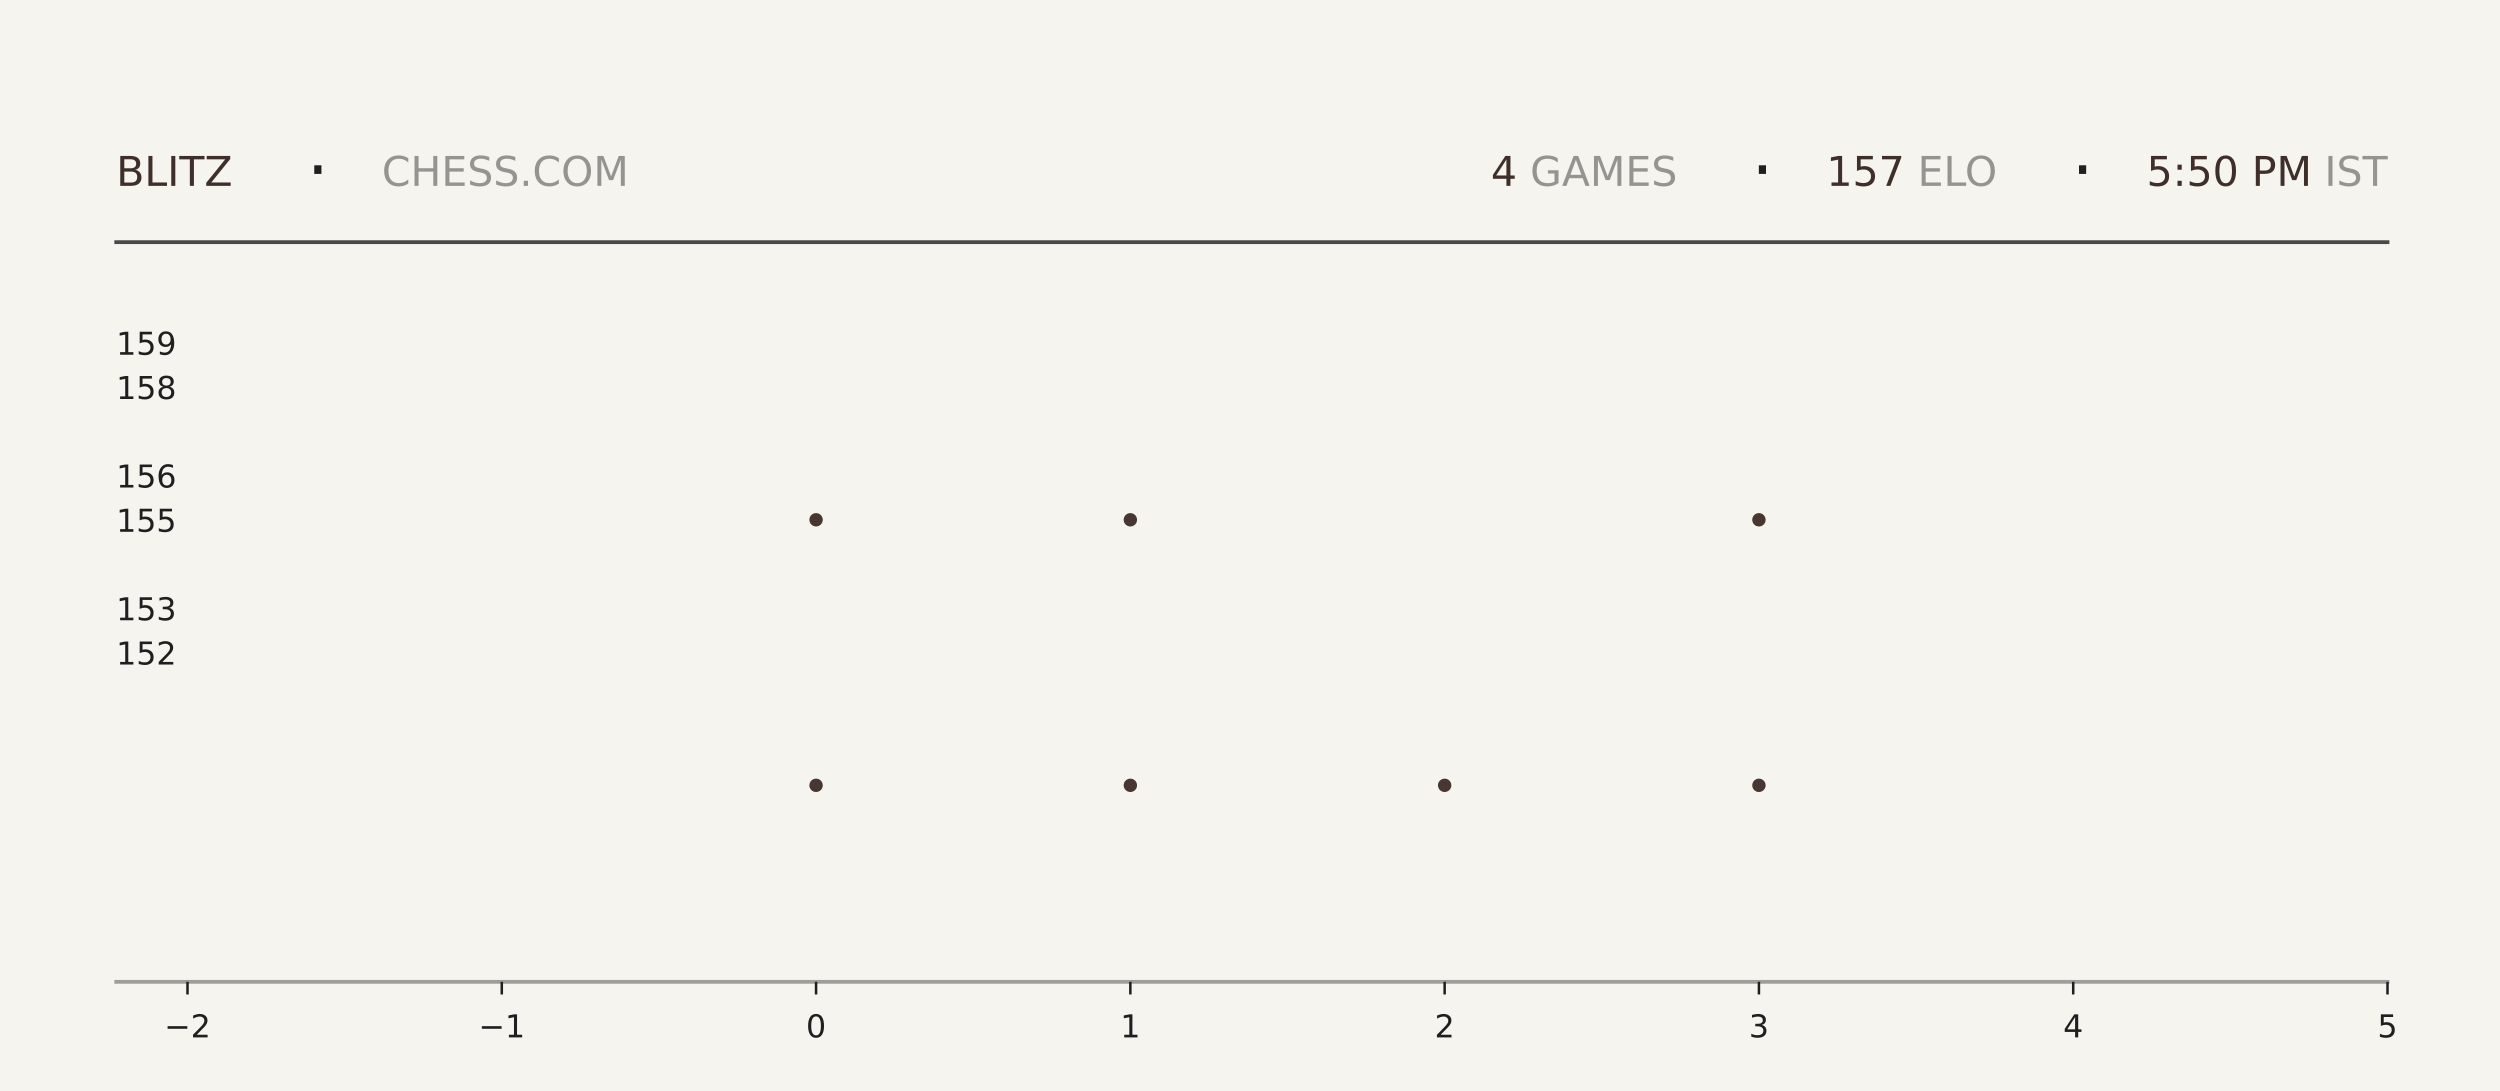
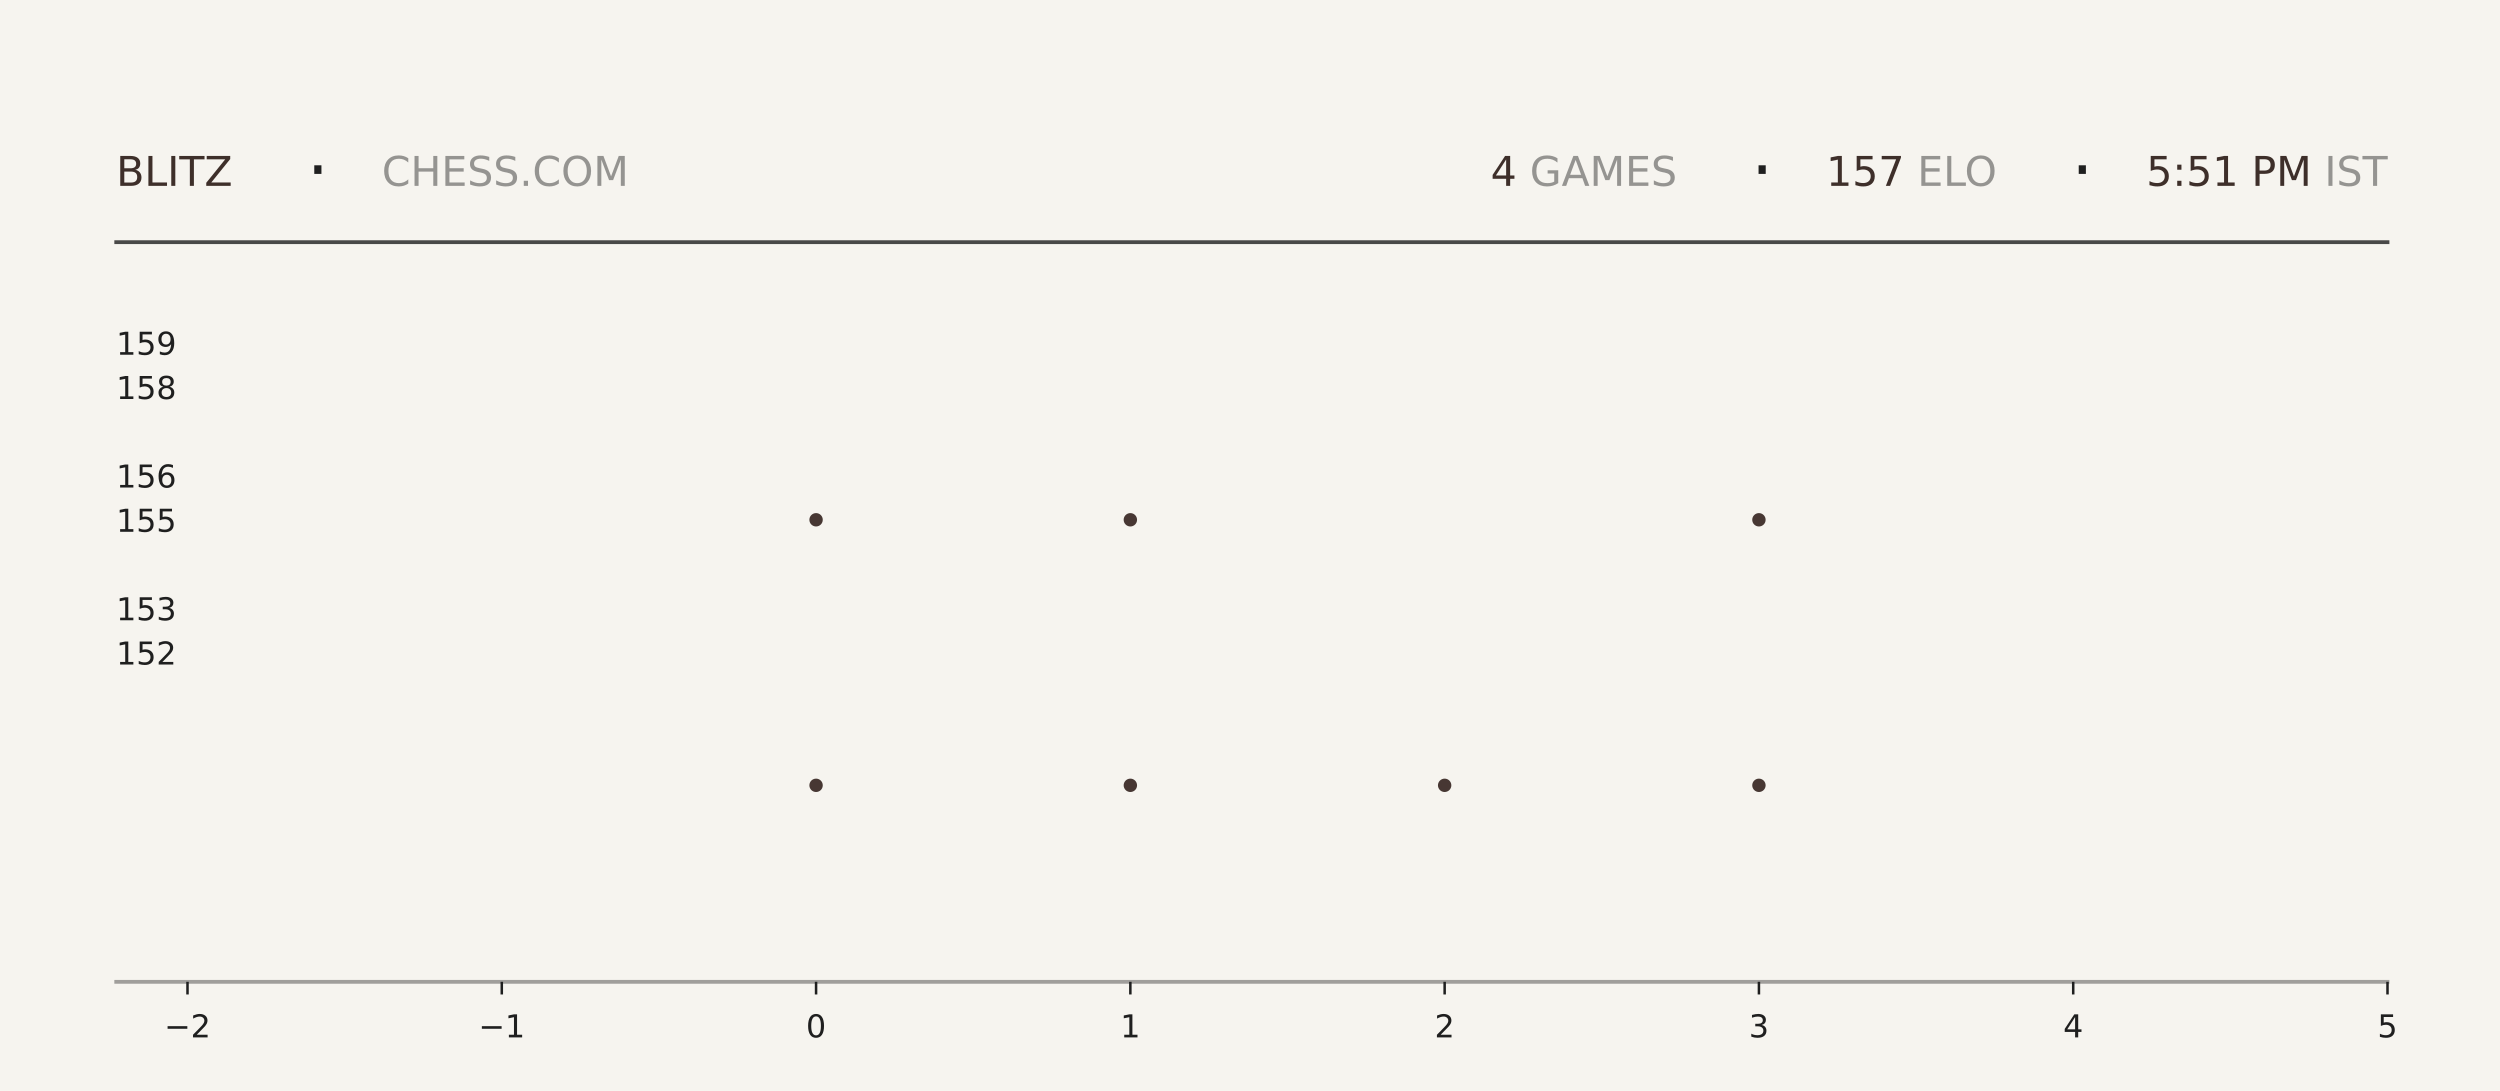
<svg xmlns="http://www.w3.org/2000/svg" xmlns:xlink="http://www.w3.org/1999/xlink" width="792pt" height="345.6pt" viewBox="0 0 792 345.6" version="1.1">
  <defs>
    <style type="text/css">*{stroke-linejoin: round; stroke-linecap: butt}</style>
  </defs>
  <g id="figure_1">
    <g id="patch_1">
      <path d="M 0 345.6  L 792 345.6  L 792 0  L 0 0  z " style="fill: #f6f4ef" />
    </g>
    <g id="axes_1">
      <g id="patch_2">
        <path d="M 59.4 311.04  L 756.36 311.04  L 756.36 103.68  L 59.4 103.68  z " style="fill: #f6f4ef" />
      </g>
      <g id="PathCollection_1">
        <defs>
-           <path id="m650b0d4525" d="M 0 2.121  C 0.563 2.121 1.102 1.898 1.5 1.5  C 1.898 1.102 2.121 0.563 2.121 0  C 2.121 -0.563 1.898 -1.102 1.5 -1.5  C 1.102 -1.898 0.563 -2.121 0 -2.121  C -0.563 -2.121 -1.102 -1.898 -1.5 -1.5  C -1.898 -1.102 -2.121 -0.563 -2.121 0  C -2.121 0.563 -1.898 1.102 -1.5 1.5  C -1.102 1.898 -0.563 2.121 0 2.121  z " />
-         </defs>
-         <g clip-path="url(#pd8e62b1474)">
-           <use xlink:href="#m650b0d4525" x="258.531" y="248.79" style="fill: #3e2f2a; fill-opacity: 0.95" />
-           <use xlink:href="#m650b0d4525" x="258.531" y="164.668" style="fill: #3e2f2a; fill-opacity: 0.95" />
+           <path id="m690196e759" d="M 0 2.121  C 0.563 2.121 1.102 1.898 1.5 1.5  C 1.898 1.102 2.121 0.563 2.121 0  C 2.121 -0.563 1.898 -1.102 1.5 -1.5  C 1.102 -1.898 0.563 -2.121 0 -2.121  C -0.563 -2.121 -1.102 -1.898 -1.5 -1.5  C -1.898 -1.102 -2.121 -0.563 -2.121 0  C -2.121 0.563 -1.898 1.102 -1.5 1.5  C -1.102 1.898 -0.563 2.121 0 2.121  z " />
+         </defs>
+         <g clip-path="url(#p8237adf327)">
+           <use xlink:href="#m690196e759" x="258.531" y="248.79" style="fill: #3e2f2a; fill-opacity: 0.95" />
+           <use xlink:href="#m690196e759" x="258.531" y="164.668" style="fill: #3e2f2a; fill-opacity: 0.95" />
        </g>
      </g>
      <g id="PathCollection_2">
-         <g clip-path="url(#pd8e62b1474)">
-           <use xlink:href="#m650b0d4525" x="358.097" y="248.79" style="fill: #3e2f2a; fill-opacity: 0.95" />
-           <use xlink:href="#m650b0d4525" x="358.097" y="164.668" style="fill: #3e2f2a; fill-opacity: 0.95" />
-           <use xlink:href="#m650b0d4525" x="358.097" y="80.547" style="fill: #3e2f2a; fill-opacity: 0.95" />
+         <g clip-path="url(#p8237adf327)">
+           <use xlink:href="#m690196e759" x="358.097" y="248.79" style="fill: #3e2f2a; fill-opacity: 0.95" />
+           <use xlink:href="#m690196e759" x="358.097" y="164.668" style="fill: #3e2f2a; fill-opacity: 0.95" />
+           <use xlink:href="#m690196e759" x="358.097" y="80.547" style="fill: #3e2f2a; fill-opacity: 0.95" />
        </g>
      </g>
      <g id="PathCollection_3">
-         <g clip-path="url(#pd8e62b1474)">
-           <use xlink:href="#m650b0d4525" x="457.663" y="248.79" style="fill: #3e2f2a; fill-opacity: 0.95" />
+         <g clip-path="url(#p8237adf327)">
+           <use xlink:href="#m690196e759" x="457.663" y="248.79" style="fill: #3e2f2a; fill-opacity: 0.95" />
        </g>
      </g>
      <g id="PathCollection_4">
-         <g clip-path="url(#pd8e62b1474)">
-           <use xlink:href="#m650b0d4525" x="557.229" y="248.79" style="fill: #3e2f2a; fill-opacity: 0.95" />
-           <use xlink:href="#m650b0d4525" x="557.229" y="164.668" style="fill: #3e2f2a; fill-opacity: 0.95" />
-           <use xlink:href="#m650b0d4525" x="557.229" y="80.547" style="fill: #3e2f2a; fill-opacity: 0.95" />
+         <g clip-path="url(#p8237adf327)">
+           <use xlink:href="#m690196e759" x="557.229" y="248.79" style="fill: #3e2f2a; fill-opacity: 0.95" />
+           <use xlink:href="#m690196e759" x="557.229" y="164.668" style="fill: #3e2f2a; fill-opacity: 0.95" />
+           <use xlink:href="#m690196e759" x="557.229" y="80.547" style="fill: #3e2f2a; fill-opacity: 0.95" />
        </g>
      </g>
      <g id="matplotlib.axis_1">
        <g id="xtick_1">
          <g id="line2d_1">
            <defs>
-               <path id="m6d9bfdaef4" d="M 0 0  L 0 4  " style="stroke: #1f1f1f; stroke-width: 0.8" />
+               <path id="mab00308f42" d="M 0 0  L 0 4  " style="stroke: #1f1f1f; stroke-width: 0.8" />
            </defs>
            <g>
-               <use xlink:href="#m6d9bfdaef4" x="59.4" y="311.04" style="fill: #1f1f1f; stroke: #1f1f1f; stroke-width: 0.8" />
+               <use xlink:href="#mab00308f42" x="59.4" y="311.04" style="fill: #1f1f1f; stroke: #1f1f1f; stroke-width: 0.8" />
            </g>
          </g>
          <g id="text_1">
            <g style="fill: #1f1f1f" transform="translate(52.02891 328.6384) scale(0.1 -0.1)">
              <defs>
                <path id="DejaVuSans-2212" d="M 678 2272  L 4684 2272  L 4684 1741  L 678 1741  L 678 2272  z " transform="scale(0.015625)" />
                <path id="DejaVuSans-32" d="M 1228 531  L 3431 531  L 3431 0  L 469 0  L 469 531  Q 828 903 1448 1529  Q 2069 2156 2228 2338  Q 2531 2678 2651 2914  Q 2772 3150 2772 3378  Q 2772 3750 2511 3984  Q 2250 4219 1831 4219  Q 1534 4219 1204 4116  Q 875 4013 500 3803  L 500 4441  Q 881 4594 1212 4672  Q 1544 4750 1819 4750  Q 2544 4750 2975 4387  Q 3406 4025 3406 3419  Q 3406 3131 3298 2873  Q 3191 2616 2906 2266  Q 2828 2175 2409 1742  Q 1991 1309 1228 531  z " transform="scale(0.015625)" />
              </defs>
              <use xlink:href="#DejaVuSans-2212" />
              <use xlink:href="#DejaVuSans-32" transform="translate(83.78906 0)" />
            </g>
          </g>
        </g>
        <g id="xtick_2">
          <g id="line2d_2">
            <g>
-               <use xlink:href="#m6d9bfdaef4" x="158.966" y="311.04" style="fill: #1f1f1f; stroke: #1f1f1f; stroke-width: 0.8" />
+               <use xlink:href="#mab00308f42" x="158.966" y="311.04" style="fill: #1f1f1f; stroke: #1f1f1f; stroke-width: 0.8" />
            </g>
          </g>
          <g id="text_2">
            <g style="fill: #1f1f1f" transform="translate(151.5946 328.6384) scale(0.1 -0.1)">
              <defs>
                <path id="DejaVuSans-31" d="M 794 531  L 1825 531  L 1825 4091  L 703 3866  L 703 4441  L 1819 4666  L 2450 4666  L 2450 531  L 3481 531  L 3481 0  L 794 0  L 794 531  z " transform="scale(0.015625)" />
              </defs>
              <use xlink:href="#DejaVuSans-2212" />
              <use xlink:href="#DejaVuSans-31" transform="translate(83.78906 0)" />
            </g>
          </g>
        </g>
        <g id="xtick_3">
          <g id="line2d_3">
            <g>
-               <use xlink:href="#m6d9bfdaef4" x="258.531" y="311.04" style="fill: #1f1f1f; stroke: #1f1f1f; stroke-width: 0.8" />
+               <use xlink:href="#mab00308f42" x="258.531" y="311.04" style="fill: #1f1f1f; stroke: #1f1f1f; stroke-width: 0.8" />
            </g>
          </g>
          <g id="text_3">
            <g style="fill: #1f1f1f" transform="translate(255.3502 328.6384) scale(0.1 -0.1)">
              <defs>
                <path id="DejaVuSans-30" d="M 2034 4250  Q 1547 4250 1301 3770  Q 1056 3291 1056 2328  Q 1056 1369 1301 889  Q 1547 409 2034 409  Q 2525 409 2770 889  Q 3016 1369 3016 2328  Q 3016 3291 2770 3770  Q 2525 4250 2034 4250  z M 2034 4750  Q 2819 4750 3233 4129  Q 3647 3509 3647 2328  Q 3647 1150 3233 529  Q 2819 -91 2034 -91  Q 1250 -91 836 529  Q 422 1150 422 2328  Q 422 3509 836 4129  Q 1250 4750 2034 4750  z " transform="scale(0.015625)" />
              </defs>
              <use xlink:href="#DejaVuSans-30" />
            </g>
          </g>
        </g>
        <g id="xtick_4">
          <g id="line2d_4">
            <g>
-               <use xlink:href="#m6d9bfdaef4" x="358.097" y="311.04" style="fill: #1f1f1f; stroke: #1f1f1f; stroke-width: 0.8" />
+               <use xlink:href="#mab00308f42" x="358.097" y="311.04" style="fill: #1f1f1f; stroke: #1f1f1f; stroke-width: 0.8" />
            </g>
          </g>
          <g id="text_4">
            <g style="fill: #1f1f1f" transform="translate(354.9159 328.6384) scale(0.1 -0.1)">
              <use xlink:href="#DejaVuSans-31" />
            </g>
          </g>
        </g>
        <g id="xtick_5">
          <g id="line2d_5">
            <g>
-               <use xlink:href="#m6d9bfdaef4" x="457.663" y="311.04" style="fill: #1f1f1f; stroke: #1f1f1f; stroke-width: 0.8" />
+               <use xlink:href="#mab00308f42" x="457.663" y="311.04" style="fill: #1f1f1f; stroke: #1f1f1f; stroke-width: 0.8" />
            </g>
          </g>
          <g id="text_5">
            <g style="fill: #1f1f1f" transform="translate(454.4816 328.6384) scale(0.1 -0.1)">
              <use xlink:href="#DejaVuSans-32" />
            </g>
          </g>
        </g>
        <g id="xtick_6">
          <g id="line2d_6">
            <g>
-               <use xlink:href="#m6d9bfdaef4" x="557.229" y="311.04" style="fill: #1f1f1f; stroke: #1f1f1f; stroke-width: 0.8" />
+               <use xlink:href="#mab00308f42" x="557.229" y="311.04" style="fill: #1f1f1f; stroke: #1f1f1f; stroke-width: 0.8" />
            </g>
          </g>
          <g id="text_6">
            <g style="fill: #1f1f1f" transform="translate(554.0473 328.6384) scale(0.1 -0.1)">
              <defs>
                <path id="DejaVuSans-33" d="M 2597 2516  Q 3050 2419 3304 2112  Q 3559 1806 3559 1356  Q 3559 666 3084 287  Q 2609 -91 1734 -91  Q 1441 -91 1130 -33  Q 819 25 488 141  L 488 750  Q 750 597 1062 519  Q 1375 441 1716 441  Q 2309 441 2620 675  Q 2931 909 2931 1356  Q 2931 1769 2642 2001  Q 2353 2234 1838 2234  L 1294 2234  L 1294 2753  L 1863 2753  Q 2328 2753 2575 2939  Q 2822 3125 2822 3475  Q 2822 3834 2567 4026  Q 2313 4219 1838 4219  Q 1578 4219 1281 4162  Q 984 4106 628 3988  L 628 4550  Q 988 4650 1302 4700  Q 1616 4750 1894 4750  Q 2613 4750 3031 4423  Q 3450 4097 3450 3541  Q 3450 3153 3228 2886  Q 3006 2619 2597 2516  z " transform="scale(0.015625)" />
              </defs>
              <use xlink:href="#DejaVuSans-33" />
            </g>
          </g>
        </g>
        <g id="xtick_7">
          <g id="line2d_7">
            <g>
-               <use xlink:href="#m6d9bfdaef4" x="656.794" y="311.04" style="fill: #1f1f1f; stroke: #1f1f1f; stroke-width: 0.8" />
+               <use xlink:href="#mab00308f42" x="656.794" y="311.04" style="fill: #1f1f1f; stroke: #1f1f1f; stroke-width: 0.8" />
            </g>
          </g>
          <g id="text_7">
            <g style="fill: #1f1f1f" transform="translate(653.613 328.6384) scale(0.1 -0.1)">
              <defs>
                <path id="DejaVuSans-34" d="M 2419 4116  L 825 1625  L 2419 1625  L 2419 4116  z M 2253 4666  L 3047 4666  L 3047 1625  L 3713 1625  L 3713 1100  L 3047 1100  L 3047 0  L 2419 0  L 2419 1100  L 313 1100  L 313 1709  L 2253 4666  z " transform="scale(0.015625)" />
              </defs>
              <use xlink:href="#DejaVuSans-34" />
            </g>
          </g>
        </g>
        <g id="xtick_8">
          <g id="line2d_8">
            <g>
-               <use xlink:href="#m6d9bfdaef4" x="756.36" y="311.04" style="fill: #1f1f1f; stroke: #1f1f1f; stroke-width: 0.8" />
+               <use xlink:href="#mab00308f42" x="756.36" y="311.04" style="fill: #1f1f1f; stroke: #1f1f1f; stroke-width: 0.8" />
            </g>
          </g>
          <g id="text_8">
            <g style="fill: #1f1f1f" transform="translate(753.1788 328.6384) scale(0.1 -0.1)">
              <defs>
                <path id="DejaVuSans-35" d="M 691 4666  L 3169 4666  L 3169 4134  L 1269 4134  L 1269 2991  Q 1406 3038 1543 3061  Q 1681 3084 1819 3084  Q 2600 3084 3056 2656  Q 3513 2228 3513 1497  Q 3513 744 3044 326  Q 2575 -91 1722 -91  Q 1428 -91 1123 -41  Q 819 9 494 109  L 494 744  Q 775 591 1075 516  Q 1375 441 1709 441  Q 2250 441 2565 725  Q 2881 1009 2881 1497  Q 2881 1984 2565 2268  Q 2250 2553 1709 2553  Q 1456 2553 1204 2497  Q 953 2441 691 2322  L 691 4666  z " transform="scale(0.015625)" />
              </defs>
              <use xlink:href="#DejaVuSans-35" />
            </g>
          </g>
        </g>
      </g>
      <g id="matplotlib.axis_2">
        <g id="ytick_1">
          <g id="line2d_9" />
          <g id="text_9">
            <g style="fill: #1f1f1f" transform="translate(36.8125 210.5283) scale(0.1 -0.1)">
              <use xlink:href="#DejaVuSans-31" />
              <use xlink:href="#DejaVuSans-35" transform="translate(63.62305 0)" />
              <use xlink:href="#DejaVuSans-32" transform="translate(127.2461 0)" />
            </g>
          </g>
        </g>
        <g id="ytick_2">
          <g id="line2d_10" />
          <g id="text_10">
            <g style="fill: #1f1f1f" transform="translate(36.8125 196.508) scale(0.1 -0.1)">
              <use xlink:href="#DejaVuSans-31" />
              <use xlink:href="#DejaVuSans-35" transform="translate(63.62305 0)" />
              <use xlink:href="#DejaVuSans-33" transform="translate(127.2461 0)" />
            </g>
          </g>
        </g>
        <g id="ytick_3">
          <g id="line2d_11" />
          <g id="text_11">
            <g style="fill: #1f1f1f" transform="translate(36.8125 168.4675) scale(0.1 -0.1)">
              <use xlink:href="#DejaVuSans-31" />
              <use xlink:href="#DejaVuSans-35" transform="translate(63.62305 0)" />
              <use xlink:href="#DejaVuSans-35" transform="translate(127.2461 0)" />
            </g>
          </g>
        </g>
        <g id="ytick_4">
          <g id="line2d_12" />
          <g id="text_12">
            <g style="fill: #1f1f1f" transform="translate(36.8125 154.4472) scale(0.1 -0.1)">
              <defs>
                <path id="DejaVuSans-36" d="M 2113 2584  Q 1688 2584 1439 2293  Q 1191 2003 1191 1497  Q 1191 994 1439 701  Q 1688 409 2113 409  Q 2538 409 2786 701  Q 3034 994 3034 1497  Q 3034 2003 2786 2293  Q 2538 2584 2113 2584  z M 3366 4563  L 3366 3988  Q 3128 4100 2886 4159  Q 2644 4219 2406 4219  Q 1781 4219 1451 3797  Q 1122 3375 1075 2522  Q 1259 2794 1537 2939  Q 1816 3084 2150 3084  Q 2853 3084 3261 2657  Q 3669 2231 3669 1497  Q 3669 778 3244 343  Q 2819 -91 2113 -91  Q 1303 -91 875 529  Q 447 1150 447 2328  Q 447 3434 972 4092  Q 1497 4750 2381 4750  Q 2619 4750 2861 4703  Q 3103 4656 3366 4563  z " transform="scale(0.015625)" />
              </defs>
              <use xlink:href="#DejaVuSans-31" />
              <use xlink:href="#DejaVuSans-35" transform="translate(63.62305 0)" />
              <use xlink:href="#DejaVuSans-36" transform="translate(127.2461 0)" />
            </g>
          </g>
        </g>
        <g id="ytick_5">
          <g id="line2d_13" />
          <g id="text_13">
            <g style="fill: #1f1f1f" transform="translate(36.8125 126.4066) scale(0.1 -0.1)">
              <defs>
                <path id="DejaVuSans-38" d="M 2034 2216  Q 1584 2216 1326 1975  Q 1069 1734 1069 1313  Q 1069 891 1326 650  Q 1584 409 2034 409  Q 2484 409 2743 651  Q 3003 894 3003 1313  Q 3003 1734 2745 1975  Q 2488 2216 2034 2216  z M 1403 2484  Q 997 2584 770 2862  Q 544 3141 544 3541  Q 544 4100 942 4425  Q 1341 4750 2034 4750  Q 2731 4750 3128 4425  Q 3525 4100 3525 3541  Q 3525 3141 3298 2862  Q 3072 2584 2669 2484  Q 3125 2378 3379 2068  Q 3634 1759 3634 1313  Q 3634 634 3220 271  Q 2806 -91 2034 -91  Q 1263 -91 848 271  Q 434 634 434 1313  Q 434 1759 690 2068  Q 947 2378 1403 2484  z M 1172 3481  Q 1172 3119 1398 2916  Q 1625 2713 2034 2713  Q 2441 2713 2670 2916  Q 2900 3119 2900 3481  Q 2900 3844 2670 4047  Q 2441 4250 2034 4250  Q 1625 4250 1398 4047  Q 1172 3844 1172 3481  z " transform="scale(0.015625)" />
              </defs>
              <use xlink:href="#DejaVuSans-31" />
              <use xlink:href="#DejaVuSans-35" transform="translate(63.62305 0)" />
              <use xlink:href="#DejaVuSans-38" transform="translate(127.2461 0)" />
            </g>
          </g>
        </g>
        <g id="ytick_6">
          <g id="line2d_14" />
          <g id="text_14">
            <g style="fill: #1f1f1f" transform="translate(36.8125 112.3863) scale(0.1 -0.1)">
              <defs>
                <path id="DejaVuSans-39" d="M 703 97  L 703 672  Q 941 559 1184 500  Q 1428 441 1663 441  Q 2288 441 2617 861  Q 2947 1281 2994 2138  Q 2813 1869 2534 1725  Q 2256 1581 1919 1581  Q 1219 1581 811 2004  Q 403 2428 403 3163  Q 403 3881 828 4315  Q 1253 4750 1959 4750  Q 2769 4750 3195 4129  Q 3622 3509 3622 2328  Q 3622 1225 3098 567  Q 2575 -91 1691 -91  Q 1453 -91 1209 -44  Q 966 3 703 97  z M 1959 2075  Q 2384 2075 2632 2365  Q 2881 2656 2881 3163  Q 2881 3666 2632 3958  Q 2384 4250 1959 4250  Q 1534 4250 1286 3958  Q 1038 3666 1038 3163  Q 1038 2656 1286 2365  Q 1534 2075 1959 2075  z " transform="scale(0.015625)" />
              </defs>
              <use xlink:href="#DejaVuSans-31" />
              <use xlink:href="#DejaVuSans-35" transform="translate(63.62305 0)" />
              <use xlink:href="#DejaVuSans-39" transform="translate(127.2461 0)" />
            </g>
          </g>
        </g>
      </g>
    </g>
    <g id="line2d_15">
      <path d="M 36.82 76.723  L 756.36 76.723  " style="fill: none; stroke: #1f1f1f; stroke-opacity: 0.8; stroke-width: 1.2; stroke-linecap: square" />
    </g>
    <g id="line2d_16">
      <path d="M 36.82 311.04  L 756.36 311.04  " style="fill: none; stroke: #1f1f1f; stroke-opacity: 0.4; stroke-width: 1.2; stroke-linecap: square" />
    </g>
    <g id="text_15">
      <g style="fill: #3e2f2a" transform="translate(36.82 58.88319) scale(0.13 -0.13)">
        <defs>
          <path id="DejaVuSans-42" d="M 1259 2228  L 1259 519  L 2272 519  Q 2781 519 3026 730  Q 3272 941 3272 1375  Q 3272 1813 3026 2020  Q 2781 2228 2272 2228  L 1259 2228  z M 1259 4147  L 1259 2741  L 2194 2741  Q 2656 2741 2882 2914  Q 3109 3088 3109 3444  Q 3109 3797 2882 3972  Q 2656 4147 2194 4147  L 1259 4147  z M 628 4666  L 2241 4666  Q 2963 4666 3353 4366  Q 3744 4066 3744 3513  Q 3744 3084 3544 2831  Q 3344 2578 2956 2516  Q 3422 2416 3680 2098  Q 3938 1781 3938 1306  Q 3938 681 3513 340  Q 3088 0 2303 0  L 628 0  L 628 4666  z " transform="scale(0.015625)" />
          <path id="DejaVuSans-4c" d="M 628 4666  L 1259 4666  L 1259 531  L 3531 531  L 3531 0  L 628 0  L 628 4666  z " transform="scale(0.015625)" />
          <path id="DejaVuSans-49" d="M 628 4666  L 1259 4666  L 1259 0  L 628 0  L 628 4666  z " transform="scale(0.015625)" />
          <path id="DejaVuSans-54" d="M -19 4666  L 3928 4666  L 3928 4134  L 2272 4134  L 2272 0  L 1638 0  L 1638 4134  L -19 4134  L -19 4666  z " transform="scale(0.015625)" />
          <path id="DejaVuSans-5a" d="M 359 4666  L 4025 4666  L 4025 4184  L 1075 531  L 4097 531  L 4097 0  L 288 0  L 288 481  L 3238 4134  L 359 4134  L 359 4666  z " transform="scale(0.015625)" />
        </defs>
        <use xlink:href="#DejaVuSans-42" />
        <use xlink:href="#DejaVuSans-4c" transform="translate(68.60352 0)" />
        <use xlink:href="#DejaVuSans-49" transform="translate(124.3164 0)" />
        <use xlink:href="#DejaVuSans-54" transform="translate(153.8086 0)" />
        <use xlink:href="#DejaVuSans-5a" transform="translate(214.8926 0)" />
      </g>
    </g>
    <g id="text_16">
      <g style="fill: #1f1f1f" transform="translate(97.21 61.36662) scale(0.22 -0.22)">
        <defs>
          <path id="DejaVuSans-b7" d="M 684 2619  L 1344 2619  L 1344 1825  L 684 1825  L 684 2619  z " transform="scale(0.015625)" />
        </defs>
        <use xlink:href="#DejaVuSans-b7" />
      </g>
    </g>
    <g id="text_17">
      <g style="fill: #1f1f1f; opacity: 0.45" transform="translate(120.97 58.88319) scale(0.13 -0.13)">
        <defs>
          <path id="DejaVuSans-43" d="M 4122 4306  L 4122 3641  Q 3803 3938 3442 4084  Q 3081 4231 2675 4231  Q 1875 4231 1450 3742  Q 1025 3253 1025 2328  Q 1025 1406 1450 917  Q 1875 428 2675 428  Q 3081 428 3442 575  Q 3803 722 4122 1019  L 4122 359  Q 3791 134 3420 21  Q 3050 -91 2638 -91  Q 1578 -91 968 557  Q 359 1206 359 2328  Q 359 3453 968 4101  Q 1578 4750 2638 4750  Q 3056 4750 3426 4639  Q 3797 4528 4122 4306  z " transform="scale(0.015625)" />
          <path id="DejaVuSans-48" d="M 628 4666  L 1259 4666  L 1259 2753  L 3553 2753  L 3553 4666  L 4184 4666  L 4184 0  L 3553 0  L 3553 2222  L 1259 2222  L 1259 0  L 628 0  L 628 4666  z " transform="scale(0.015625)" />
          <path id="DejaVuSans-45" d="M 628 4666  L 3578 4666  L 3578 4134  L 1259 4134  L 1259 2753  L 3481 2753  L 3481 2222  L 1259 2222  L 1259 531  L 3634 531  L 3634 0  L 628 0  L 628 4666  z " transform="scale(0.015625)" />
          <path id="DejaVuSans-53" d="M 3425 4513  L 3425 3897  Q 3066 4069 2747 4153  Q 2428 4238 2131 4238  Q 1616 4238 1336 4038  Q 1056 3838 1056 3469  Q 1056 3159 1242 3001  Q 1428 2844 1947 2747  L 2328 2669  Q 3034 2534 3370 2195  Q 3706 1856 3706 1288  Q 3706 609 3251 259  Q 2797 -91 1919 -91  Q 1588 -91 1214 -16  Q 841 59 441 206  L 441 856  Q 825 641 1194 531  Q 1563 422 1919 422  Q 2459 422 2753 634  Q 3047 847 3047 1241  Q 3047 1584 2836 1778  Q 2625 1972 2144 2069  L 1759 2144  Q 1053 2284 737 2584  Q 422 2884 422 3419  Q 422 4038 858 4394  Q 1294 4750 2059 4750  Q 2388 4750 2728 4690  Q 3069 4631 3425 4513  z " transform="scale(0.015625)" />
          <path id="DejaVuSans-2e" d="M 684 794  L 1344 794  L 1344 0  L 684 0  L 684 794  z " transform="scale(0.015625)" />
          <path id="DejaVuSans-4f" d="M 2522 4238  Q 1834 4238 1429 3725  Q 1025 3213 1025 2328  Q 1025 1447 1429 934  Q 1834 422 2522 422  Q 3209 422 3611 934  Q 4013 1447 4013 2328  Q 4013 3213 3611 3725  Q 3209 4238 2522 4238  z M 2522 4750  Q 3503 4750 4090 4092  Q 4678 3434 4678 2328  Q 4678 1225 4090 567  Q 3503 -91 2522 -91  Q 1538 -91 948 565  Q 359 1222 359 2328  Q 359 3434 948 4092  Q 1538 4750 2522 4750  z " transform="scale(0.015625)" />
          <path id="DejaVuSans-4d" d="M 628 4666  L 1569 4666  L 2759 1491  L 3956 4666  L 4897 4666  L 4897 0  L 4281 0  L 4281 4097  L 3078 897  L 2444 897  L 1241 4097  L 1241 0  L 628 0  L 628 4666  z " transform="scale(0.015625)" />
        </defs>
        <use xlink:href="#DejaVuSans-43" />
        <use xlink:href="#DejaVuSans-48" transform="translate(69.82422 0)" />
        <use xlink:href="#DejaVuSans-45" transform="translate(145.0195 0)" />
        <use xlink:href="#DejaVuSans-53" transform="translate(208.2031 0)" />
        <use xlink:href="#DejaVuSans-53" transform="translate(271.6797 0)" />
        <use xlink:href="#DejaVuSans-2e" transform="translate(335.1562 0)" />
        <use xlink:href="#DejaVuSans-43" transform="translate(366.9434 0)" />
        <use xlink:href="#DejaVuSans-4f" transform="translate(436.7676 0)" />
        <use xlink:href="#DejaVuSans-4d" transform="translate(515.4785 0)" />
      </g>
    </g>
    <g id="text_18">
-       <g style="fill: #3e2f2a" transform="translate(472.32 58.88319) scale(0.13 -0.13)">
+       <g style="fill: #3e2f2a" transform="translate(472.23 58.88319) scale(0.13 -0.13)">
        <use xlink:href="#DejaVuSans-34" />
      </g>
    </g>
    <g id="text_19">
-       <g style="fill: #1f1f1f; opacity: 0.45" transform="translate(480.6 58.88319) scale(0.13 -0.13)">
+       <g style="fill: #1f1f1f; opacity: 0.45" transform="translate(480.51 58.88319) scale(0.13 -0.13)">
        <defs>
          <path id="DejaVuSans-20" transform="scale(0.015625)" />
          <path id="DejaVuSans-47" d="M 3809 666  L 3809 1919  L 2778 1919  L 2778 2438  L 4434 2438  L 4434 434  Q 4069 175 3628 42  Q 3188 -91 2688 -91  Q 1594 -91 976 548  Q 359 1188 359 2328  Q 359 3472 976 4111  Q 1594 4750 2688 4750  Q 3144 4750 3555 4637  Q 3966 4525 4313 4306  L 4313 3634  Q 3963 3931 3569 4081  Q 3175 4231 2741 4231  Q 1884 4231 1454 3753  Q 1025 3275 1025 2328  Q 1025 1384 1454 906  Q 1884 428 2741 428  Q 3075 428 3337 486  Q 3600 544 3809 666  z " transform="scale(0.015625)" />
          <path id="DejaVuSans-41" d="M 2188 4044  L 1331 1722  L 3047 1722  L 2188 4044  z M 1831 4666  L 2547 4666  L 4325 0  L 3669 0  L 3244 1197  L 1141 1197  L 716 0  L 50 0  L 1831 4666  z " transform="scale(0.015625)" />
        </defs>
        <use xlink:href="#DejaVuSans-20" />
        <use xlink:href="#DejaVuSans-47" transform="translate(31.78711 0)" />
        <use xlink:href="#DejaVuSans-41" transform="translate(109.2773 0)" />
        <use xlink:href="#DejaVuSans-4d" transform="translate(177.6855 0)" />
        <use xlink:href="#DejaVuSans-45" transform="translate(263.9648 0)" />
        <use xlink:href="#DejaVuSans-53" transform="translate(327.1484 0)" />
      </g>
    </g>
    <g id="text_20">
-       <g style="fill: #1f1f1f" transform="translate(554.85 61.36662) scale(0.22 -0.22)">
+       <g style="fill: #1f1f1f" transform="translate(554.76 61.36662) scale(0.22 -0.22)">
        <use xlink:href="#DejaVuSans-b7" />
      </g>
    </g>
    <g id="text_21">
-       <g style="fill: #3e2f2a" transform="translate(578.61 58.88319) scale(0.13 -0.13)">
+       <g style="fill: #3e2f2a" transform="translate(578.52 58.88319) scale(0.13 -0.13)">
        <defs>
          <path id="DejaVuSans-37" d="M 525 4666  L 3525 4666  L 3525 4397  L 1831 0  L 1172 0  L 2766 4134  L 525 4134  L 525 4666  z " transform="scale(0.015625)" />
        </defs>
        <use xlink:href="#DejaVuSans-31" />
        <use xlink:href="#DejaVuSans-35" transform="translate(63.62305 0)" />
        <use xlink:href="#DejaVuSans-37" transform="translate(127.2461 0)" />
      </g>
    </g>
    <g id="text_22">
-       <g style="fill: #1f1f1f; opacity: 0.45" transform="translate(603.36 58.88319) scale(0.13 -0.13)">
+       <g style="fill: #1f1f1f; opacity: 0.45" transform="translate(603.27 58.88319) scale(0.13 -0.13)">
        <use xlink:href="#DejaVuSans-20" />
        <use xlink:href="#DejaVuSans-45" transform="translate(31.78711 0)" />
        <use xlink:href="#DejaVuSans-4c" transform="translate(94.9707 0)" />
        <use xlink:href="#DejaVuSans-4f" transform="translate(147.0586 0)" />
      </g>
    </g>
    <g id="text_23">
-       <g style="fill: #1f1f1f" transform="translate(656.28 61.36662) scale(0.22 -0.22)">
+       <g style="fill: #1f1f1f" transform="translate(656.19 61.36662) scale(0.22 -0.22)">
        <use xlink:href="#DejaVuSans-b7" />
      </g>
    </g>
    <g id="text_24">
-       <g style="fill: #3e2f2a" transform="translate(680.04 58.88319) scale(0.13 -0.13)">
+       <g style="fill: #3e2f2a" transform="translate(679.95 58.88319) scale(0.13 -0.13)">
        <defs>
          <path id="DejaVuSans-3a" d="M 750 794  L 1409 794  L 1409 0  L 750 0  L 750 794  z M 750 3309  L 1409 3309  L 1409 2516  L 750 2516  L 750 3309  z " transform="scale(0.015625)" />
          <path id="DejaVuSans-50" d="M 1259 4147  L 1259 2394  L 2053 2394  Q 2494 2394 2734 2622  Q 2975 2850 2975 3272  Q 2975 3691 2734 3919  Q 2494 4147 2053 4147  L 1259 4147  z M 628 4666  L 2053 4666  Q 2838 4666 3239 4311  Q 3641 3956 3641 3272  Q 3641 2581 3239 2228  Q 2838 1875 2053 1875  L 1259 1875  L 1259 0  L 628 0  L 628 4666  z " transform="scale(0.015625)" />
        </defs>
        <use xlink:href="#DejaVuSans-35" />
        <use xlink:href="#DejaVuSans-3a" transform="translate(63.62305 0)" />
        <use xlink:href="#DejaVuSans-35" transform="translate(97.31445 0)" />
-         <use xlink:href="#DejaVuSans-30" transform="translate(160.9375 0)" />
+         <use xlink:href="#DejaVuSans-31" transform="translate(160.9375 0)" />
        <use xlink:href="#DejaVuSans-20" transform="translate(224.5605 0)" />
        <use xlink:href="#DejaVuSans-50" transform="translate(256.3477 0)" />
        <use xlink:href="#DejaVuSans-4d" transform="translate(316.6504 0)" />
      </g>
    </g>
    <g id="text_25">
      <g style="fill: #1f1f1f; opacity: 0.45" transform="translate(732.24 58.88319) scale(0.13 -0.13)">
        <use xlink:href="#DejaVuSans-20" />
        <use xlink:href="#DejaVuSans-49" transform="translate(31.78711 0)" />
        <use xlink:href="#DejaVuSans-53" transform="translate(61.2793 0)" />
        <use xlink:href="#DejaVuSans-54" transform="translate(124.7559 0)" />
      </g>
    </g>
  </g>
  <defs>
-     <clipPath id="pd8e62b1474">
+     <clipPath id="p8237adf327">
      <rect x="59.4" y="103.68" width="696.96" height="207.36" />
    </clipPath>
  </defs>
</svg>
